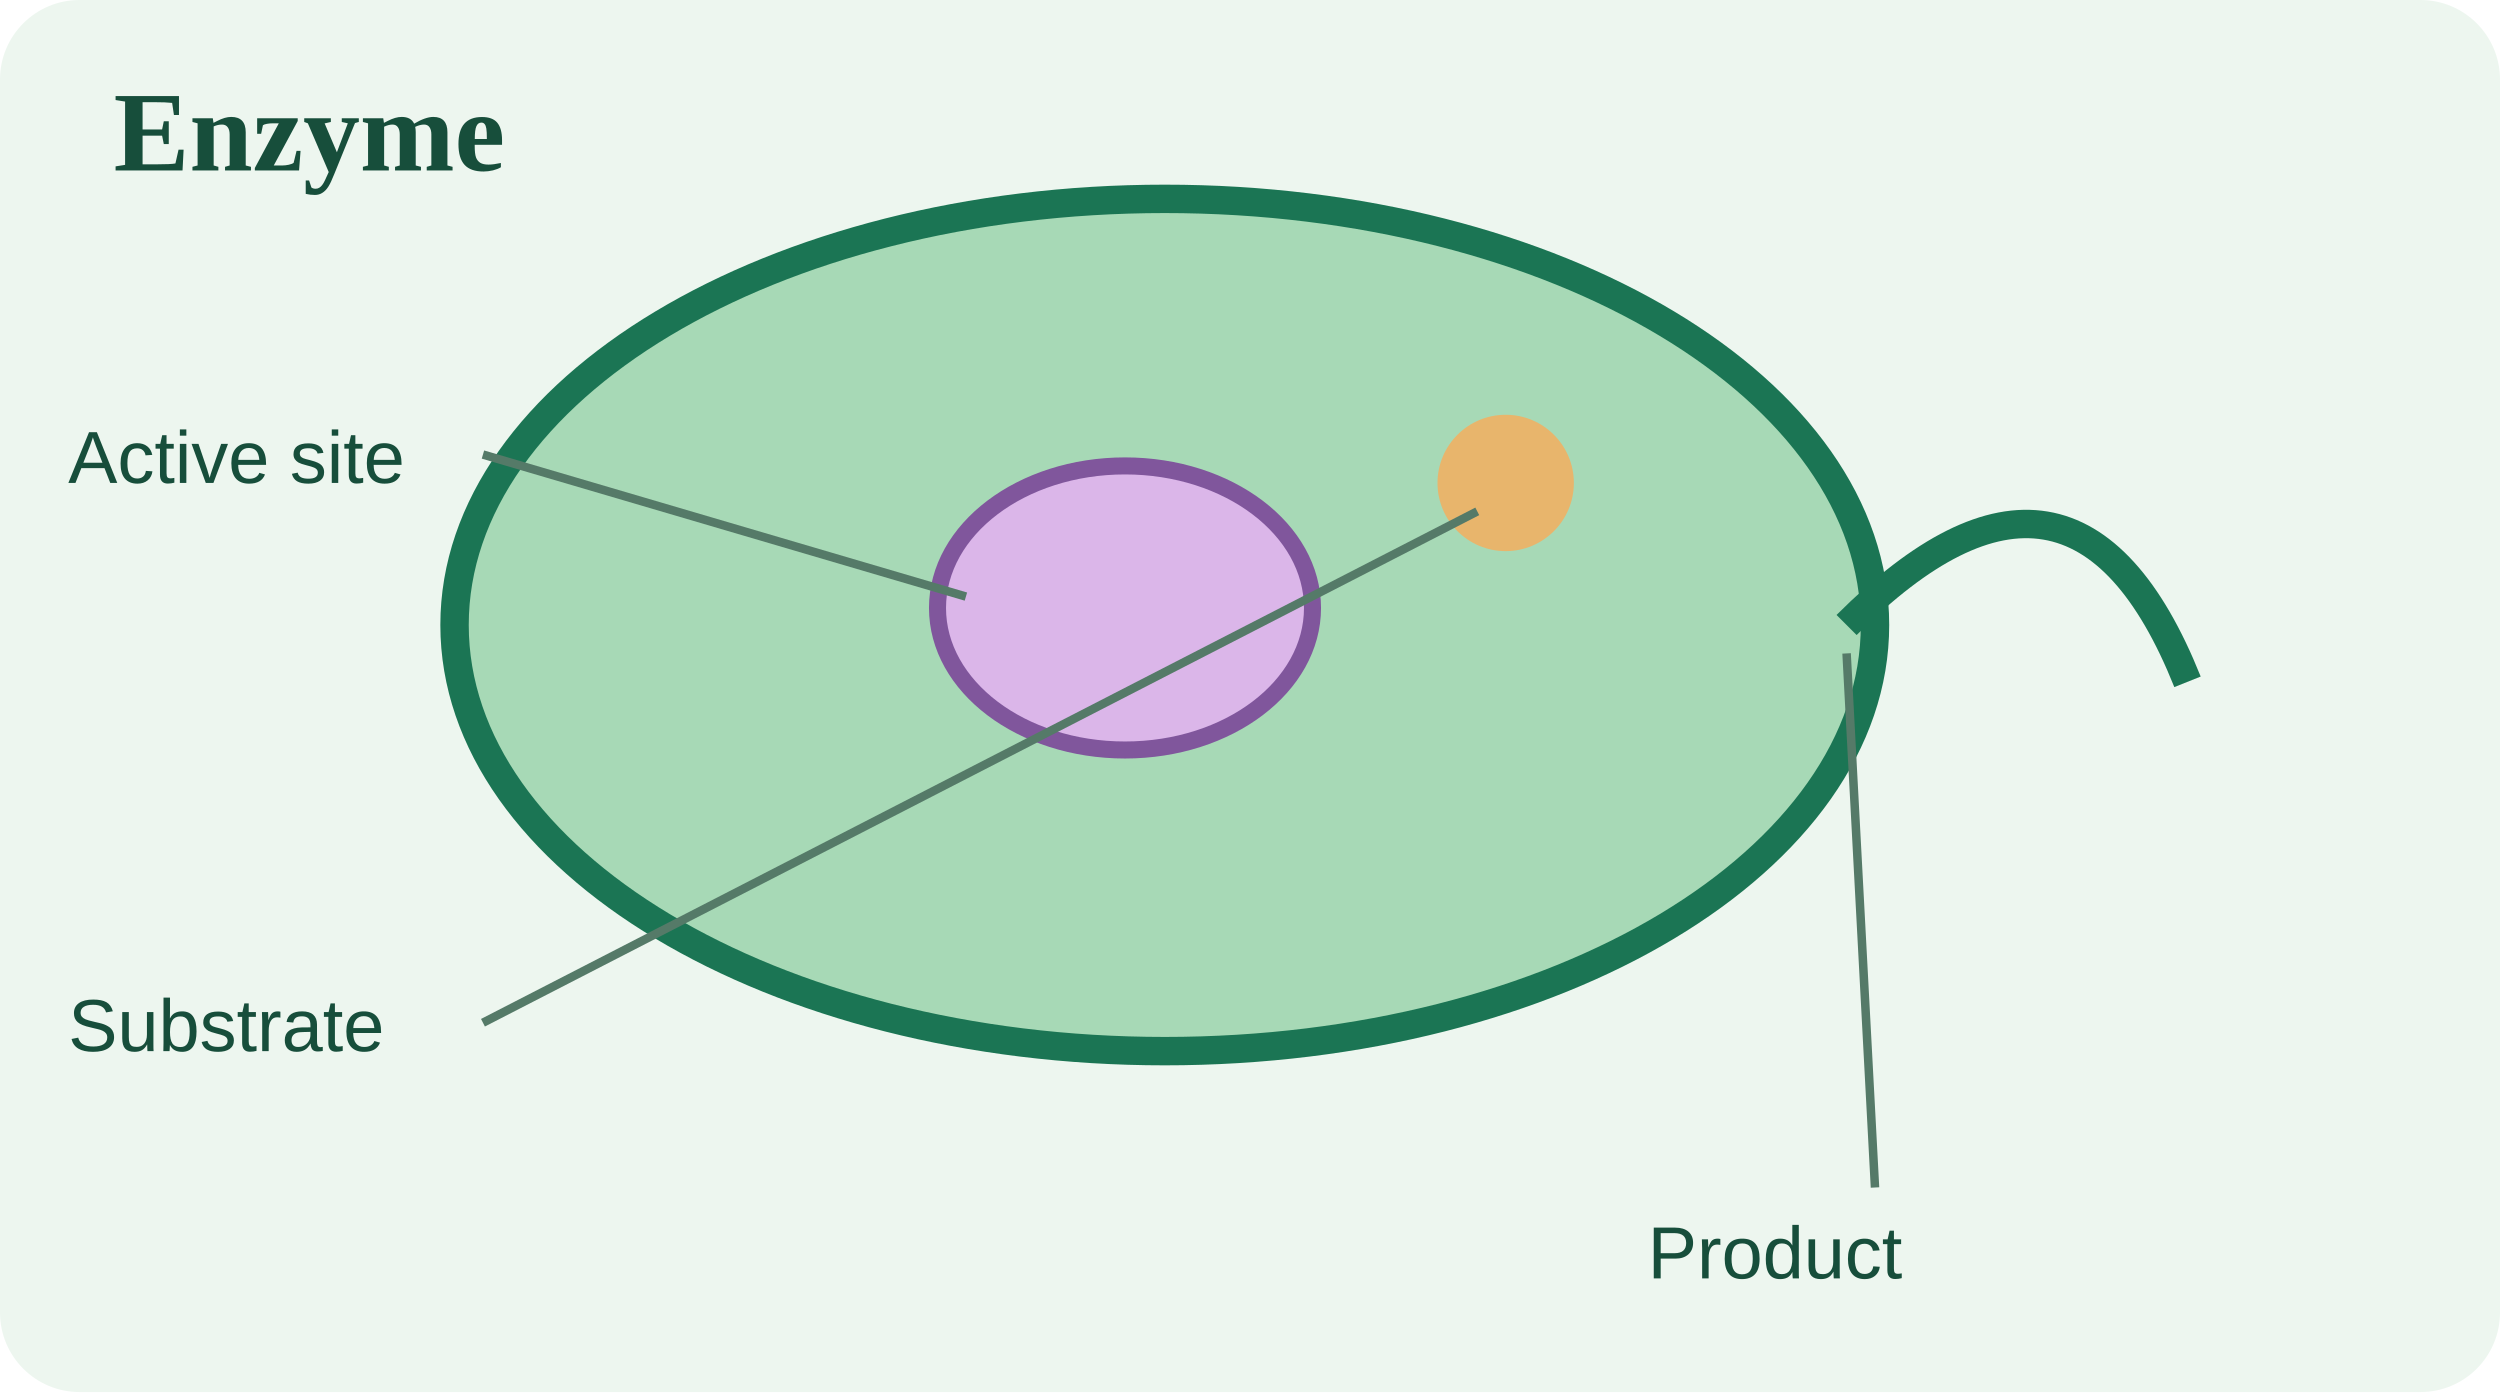
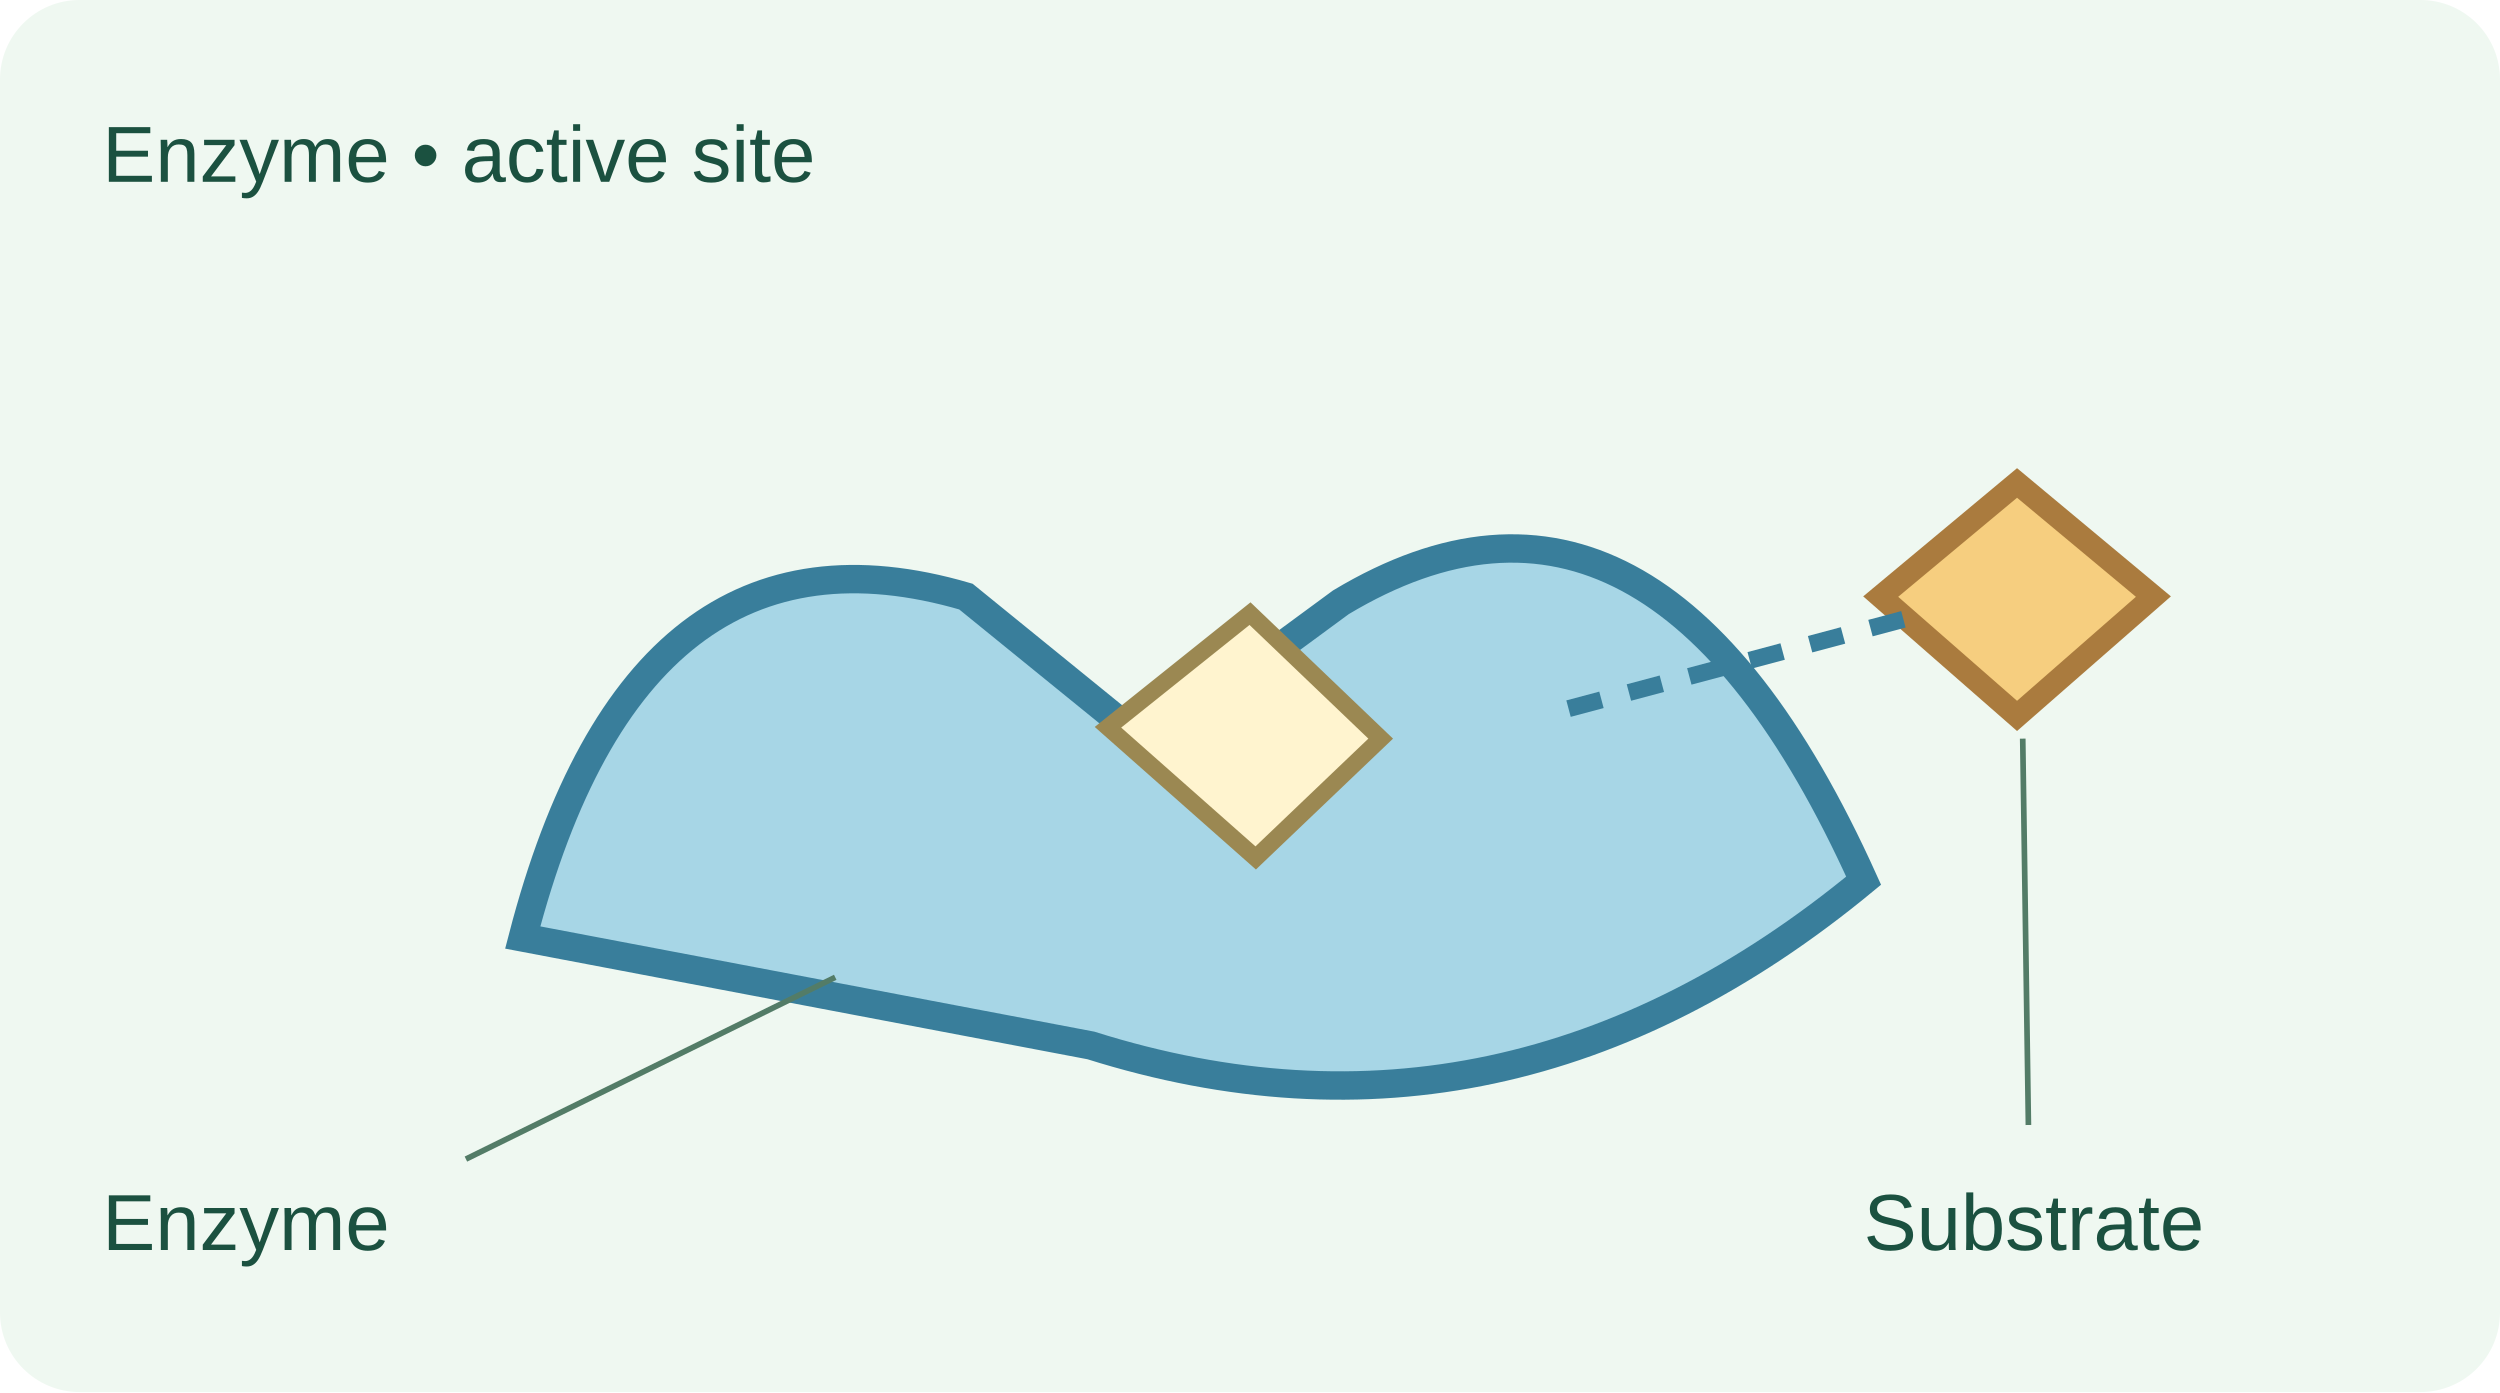
<svg xmlns="http://www.w3.org/2000/svg" viewBox="0 0 440 245">
-   <rect width="440" height="245" rx="14" fill="#edf6ef" />
-   <text x="20" y="30" font-size="20" font-weight="700" fill="#174e3b">Enzyme</text>
-   <ellipse cx="205" cy="110" rx="125" ry="75" fill="#a7d9b6" stroke="#1b7554" stroke-width="5" />
-   <ellipse cx="198" cy="107" rx="33" ry="25" fill="#dbb6e9" stroke="#80569c" stroke-width="3" />
-   <circle cx="265" cy="85" r="12" fill="#e8b56c" />
-   <path d="M325 110 Q365 70 385 120" fill="none" stroke="#1b7554" stroke-width="5" />
-   <g font-family="Arial,sans-serif" font-size="13" fill="#174e3b">
-     <text x="12" y="85">Active site</text>
-     <text x="12" y="185">Substrate</text>
-     <text x="290" y="225">Product</text>
-   </g>
-   <g stroke="#557a68" stroke-width="1.5">
-     <path d="M85 80 L170 105" />
-     <path d="M85 180 L260 90" />
-     <path d="M330 209 L325 115" />
+   <rect width="440" height="245" rx="14" fill="#eff8f1" />
+   <g font-family="Arial,sans-serif" font-size="14" fill="#1b5140">
+     <path d="M92 165 Q112 88 170 105 L202 131 L236 106 Q291 73 328 155 Q265 207 192 184Z" fill="#a7d6e6" stroke="#397e9b" stroke-width="5" />
+     <path d="M195 128 L220 108 L243 130 L221 151Z" fill="#fff4cf" stroke="#9b8852" stroke-width="3" />
+     <path d="M355 85 L379 105 L355 126 L331 105Z" fill="#f6ce7f" stroke="#aa7b3e" stroke-width="4" />
+     <path d="M335 109L275 125" stroke="#397e9b" stroke-dasharray="6 5" stroke-width="3" />
+     <text x="18" y="32">Enzyme • active site</text>
+     <text x="18" y="220">Enzyme</text>
+     <path d="M82 204L147 172" stroke="#537c67" />
+     <text x="328" y="220">Substrate</text>
+     <path d="M357 198L356 130" stroke="#537c67" />
  </g>
</svg>
